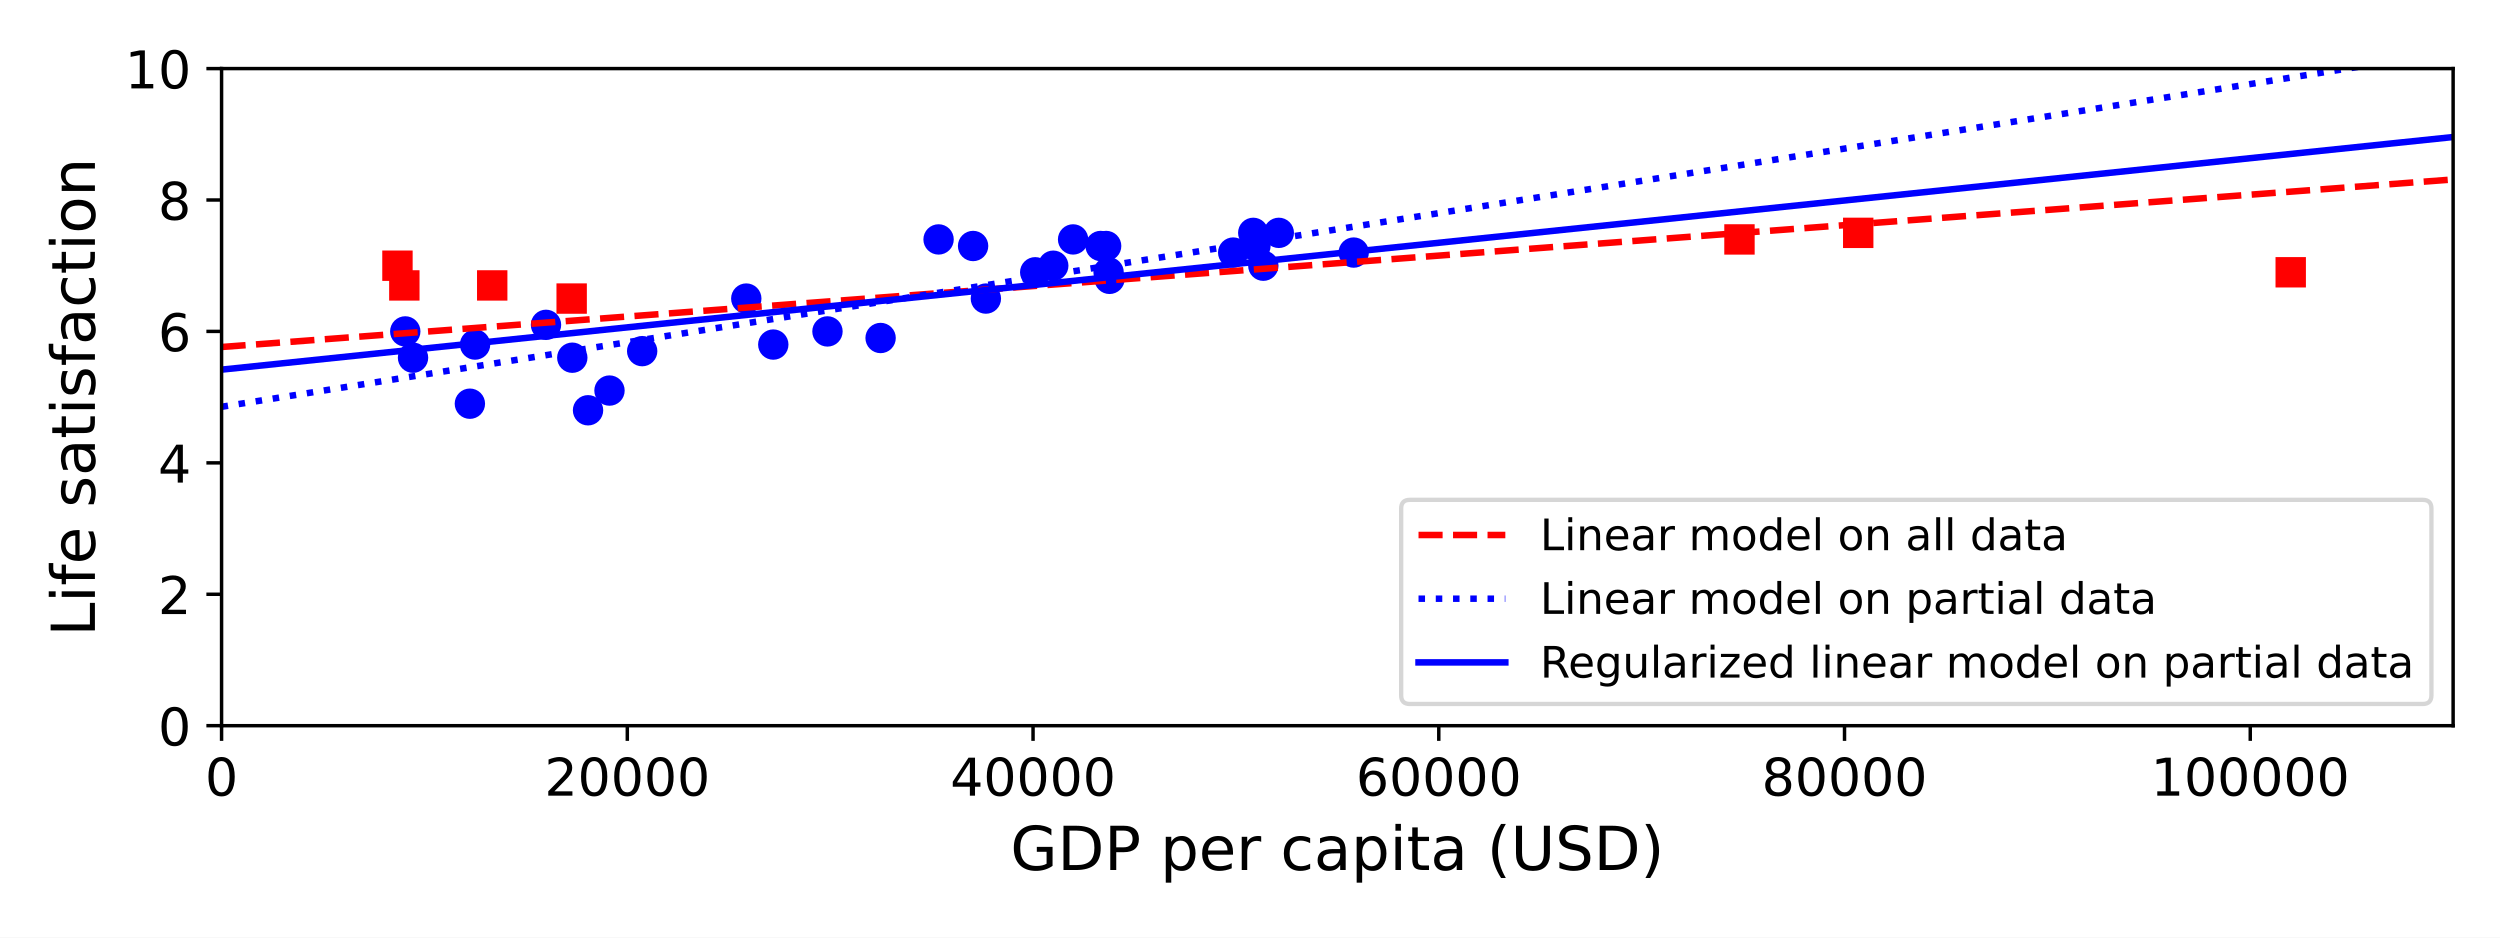
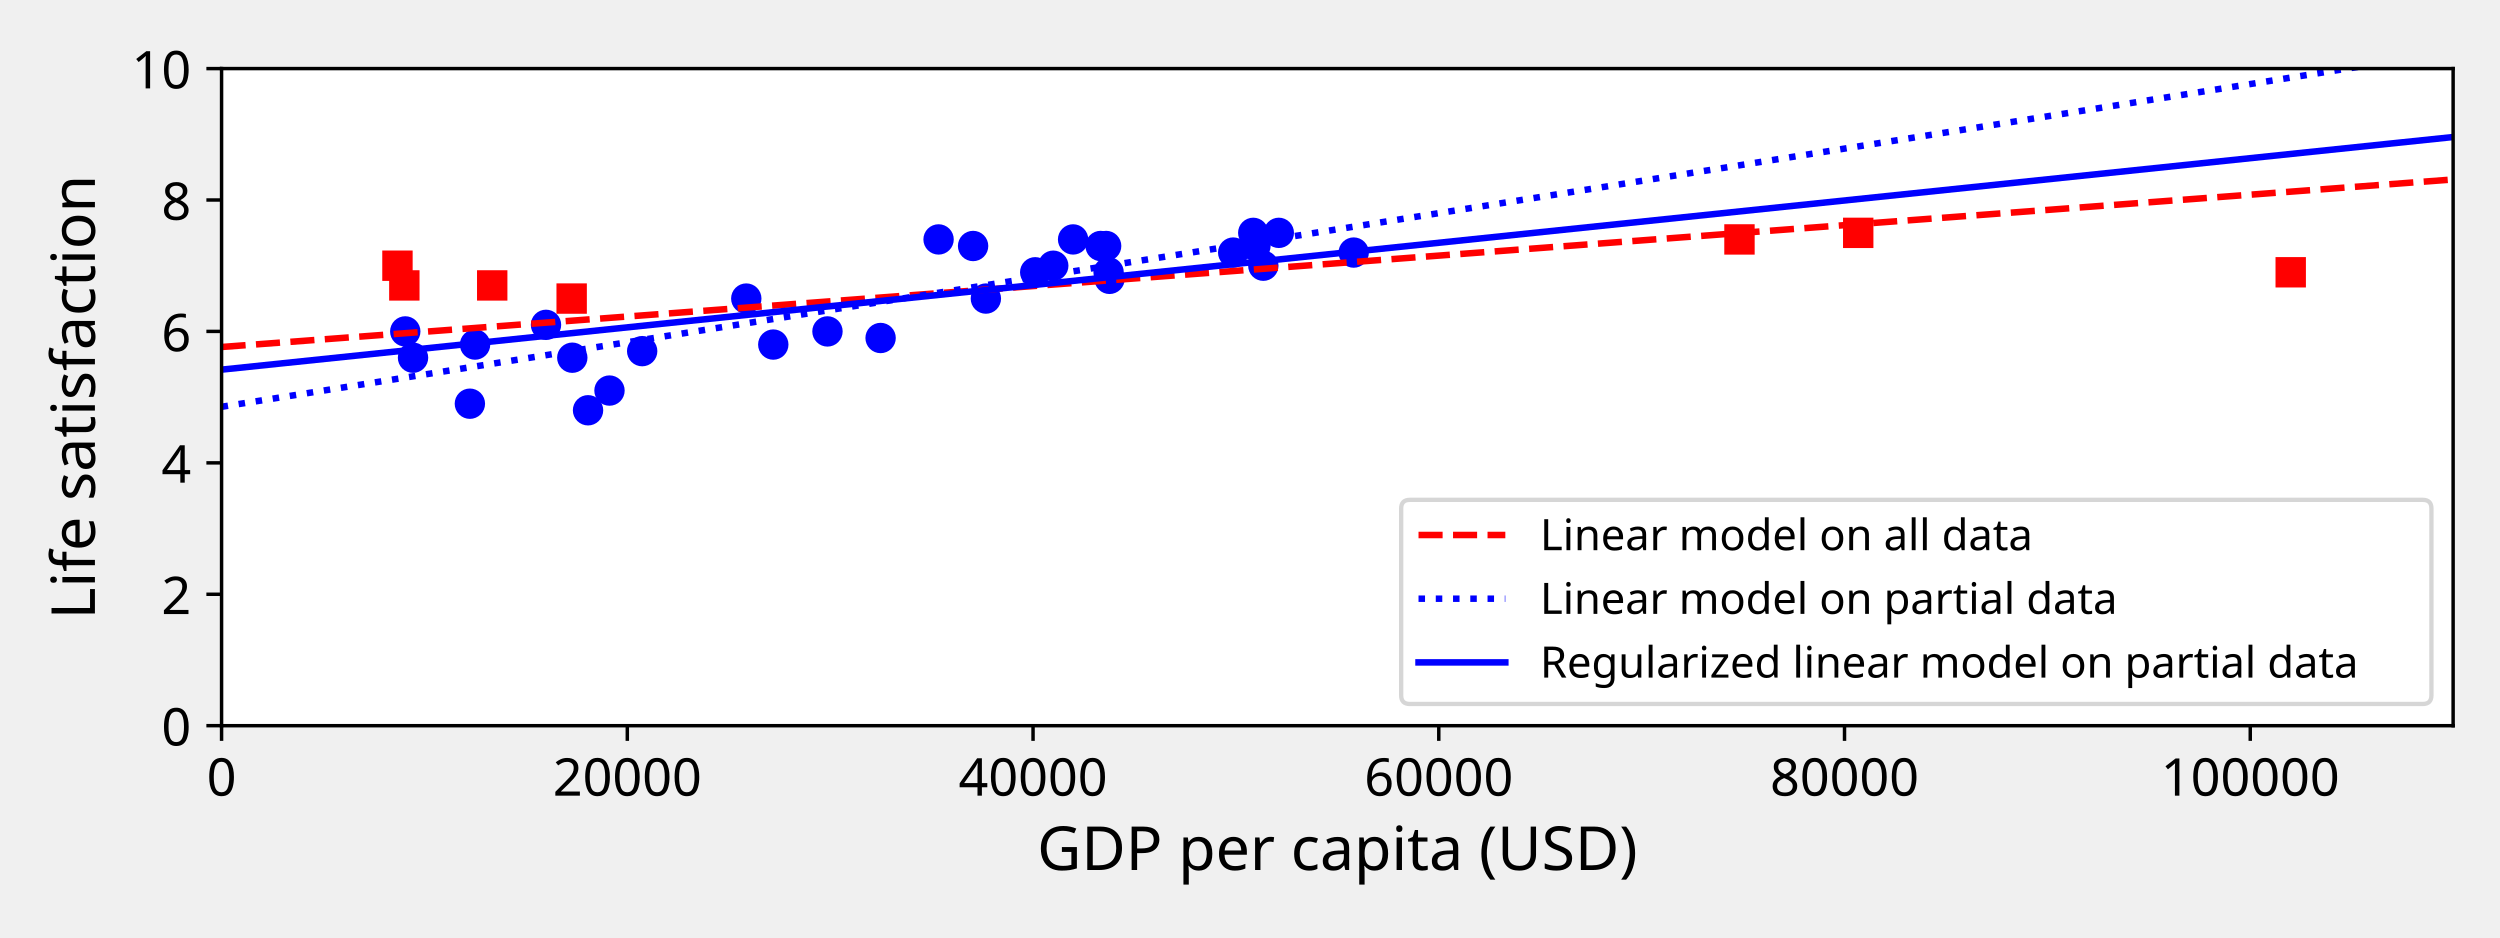
- <svg xmlns="http://www.w3.org/2000/svg" xmlns:xlink="http://www.w3.org/1999/xlink" height="216pt" version="1.1" viewBox="0 0 576 216" width="576pt">
+ <svg xmlns="http://www.w3.org/2000/svg" xmlns:xlink="http://www.w3.org/1999/xlink" width="576pt" height="216pt" viewBox="0 0 576 216" version="1.1">
  <defs>
-     <style type="text/css">
- *{stroke-linecap:butt;stroke-linejoin:round;}
-   </style>
+     <style type="text/css">*{stroke-linejoin: round; stroke-linecap: butt}</style>
  </defs>
  <g id="figure_1">
    <g id="patch_1">
-       <path d="M 0 216  L 576 216  L 576 0  L 0 0  z " style="fill:#ffffff;" />
+       <path d="M 0 216  L 576 216  L 576 0  L 0 0  L 0 216  z " style="fill: none" />
    </g>
    <g id="axes_1">
      <g id="patch_2">
-         <path d="M 51.05 167.2  L 565.2 167.2  L 565.2 15.8  L 51.05 15.8  z " style="fill:#ffffff;" />
+         <path d="M 51.05 167.2  L 565.2 167.2  L 565.2 15.8  L 51.05 15.8  z " style="fill: #ffffff" />
      </g>
      <g id="matplotlib.axis_1">
        <g id="xtick_1">
          <g id="line2d_1">
            <defs>
-               <path d="M 0 0  L 0 3.5  " id="md37fcdf134" style="stroke:#000000;stroke-width:0.8;" />
+               <path id="mf75e03f426" d="M 0 0  L 0 3.5  " style="stroke: #000000; stroke-width: 0.8" />
            </defs>
            <g>
-               <use style="stroke:#000000;stroke-width:0.8;" x="51.05" xlink:href="#md37fcdf134" y="167.2" />
+               <use xlink:href="#mf75e03f426" x="51.05" y="167.2" style="stroke: #000000; stroke-width: 0.8" />
            </g>
          </g>
          <g id="text_1">
-             <text style="font-family:DejaVu Sans;font-size:12px;font-style:normal;font-weight:normal;text-anchor:middle;" transform="rotate(-0, 51.05, 183.3181)" x="51.05" y="183.318">0</text>
+             <text style="font: 12px 'sans-serif'; text-anchor: middle" x="51.05" y="183.318" transform="rotate(-0, 51.05, 183.3181)">0</text>
          </g>
        </g>
        <g id="xtick_2">
          <g id="line2d_2">
            <g>
-               <use style="stroke:#000000;stroke-width:0.8;" x="144.532" xlink:href="#md37fcdf134" y="167.2" />
+               <use xlink:href="#mf75e03f426" x="144.532" y="167.2" style="stroke: #000000; stroke-width: 0.8" />
            </g>
          </g>
          <g id="text_2">
-             <text style="font-family:DejaVu Sans;font-size:12px;font-style:normal;font-weight:normal;text-anchor:middle;" transform="rotate(-0, 144.5318, 183.3181)" x="144.532" y="183.318">20000</text>
+             <text style="font: 12px 'sans-serif'; text-anchor: middle" x="144.532" y="183.318" transform="rotate(-0, 144.5318, 183.3181)">20000</text>
          </g>
        </g>
        <g id="xtick_3">
          <g id="line2d_3">
            <g>
-               <use style="stroke:#000000;stroke-width:0.8;" x="238.014" xlink:href="#md37fcdf134" y="167.2" />
+               <use xlink:href="#mf75e03f426" x="238.014" y="167.2" style="stroke: #000000; stroke-width: 0.8" />
            </g>
          </g>
          <g id="text_3">
-             <text style="font-family:DejaVu Sans;font-size:12px;font-style:normal;font-weight:normal;text-anchor:middle;" transform="rotate(-0, 238.0136, 183.3181)" x="238.014" y="183.318">40000</text>
+             <text style="font: 12px 'sans-serif'; text-anchor: middle" x="238.014" y="183.318" transform="rotate(-0, 238.0136, 183.3181)">40000</text>
          </g>
        </g>
        <g id="xtick_4">
          <g id="line2d_4">
            <g>
-               <use style="stroke:#000000;stroke-width:0.8;" x="331.495" xlink:href="#md37fcdf134" y="167.2" />
+               <use xlink:href="#mf75e03f426" x="331.495" y="167.2" style="stroke: #000000; stroke-width: 0.8" />
            </g>
          </g>
          <g id="text_4">
-             <text style="font-family:DejaVu Sans;font-size:12px;font-style:normal;font-weight:normal;text-anchor:middle;" transform="rotate(-0, 331.4955, 183.3181)" x="331.495" y="183.318">60000</text>
+             <text style="font: 12px 'sans-serif'; text-anchor: middle" x="331.495" y="183.318" transform="rotate(-0, 331.4955, 183.3181)">60000</text>
          </g>
        </g>
        <g id="xtick_5">
          <g id="line2d_5">
            <g>
-               <use style="stroke:#000000;stroke-width:0.8;" x="424.977" xlink:href="#md37fcdf134" y="167.2" />
+               <use xlink:href="#mf75e03f426" x="424.977" y="167.2" style="stroke: #000000; stroke-width: 0.8" />
            </g>
          </g>
          <g id="text_5">
-             <text style="font-family:DejaVu Sans;font-size:12px;font-style:normal;font-weight:normal;text-anchor:middle;" transform="rotate(-0, 424.9773, 183.3181)" x="424.977" y="183.318">80000</text>
+             <text style="font: 12px 'sans-serif'; text-anchor: middle" x="424.977" y="183.318" transform="rotate(-0, 424.9773, 183.3181)">80000</text>
          </g>
        </g>
        <g id="xtick_6">
          <g id="line2d_6">
            <g>
-               <use style="stroke:#000000;stroke-width:0.8;" x="518.459" xlink:href="#md37fcdf134" y="167.2" />
+               <use xlink:href="#mf75e03f426" x="518.459" y="167.2" style="stroke: #000000; stroke-width: 0.8" />
            </g>
          </g>
          <g id="text_6">
-             <text style="font-family:DejaVu Sans;font-size:12px;font-style:normal;font-weight:normal;text-anchor:middle;" transform="rotate(-0, 518.4591, 183.3181)" x="518.459" y="183.318">100000</text>
+             <text style="font: 12px 'sans-serif'; text-anchor: middle" x="518.459" y="183.318" transform="rotate(-0, 518.4591, 183.3181)">100000</text>
          </g>
        </g>
        <g id="text_7">
-           <text style="font-family:DejaVu Sans;font-size:14px;font-style:normal;font-weight:normal;text-anchor:middle;" transform="rotate(-0, 308.125, 200.4516)" x="308.125" y="200.452">GDP per capita (USD)</text>
+           <text style="font: 14px 'sans-serif'; text-anchor: middle" x="308.125" y="200.452" transform="rotate(-0, 308.125, 200.4516)">GDP per capita (USD)</text>
        </g>
      </g>
      <g id="matplotlib.axis_2">
        <g id="ytick_1">
          <g id="line2d_7">
            <defs>
-               <path d="M 0 0  L -3.5 0  " id="md6a31d71bd" style="stroke:#000000;stroke-width:0.8;" />
+               <path id="m8e00b56834" d="M 0 0  L -3.5 0  " style="stroke: #000000; stroke-width: 0.8" />
            </defs>
            <g>
-               <use style="stroke:#000000;stroke-width:0.8;" x="51.05" xlink:href="#md6a31d71bd" y="167.2" />
+               <use xlink:href="#m8e00b56834" x="51.05" y="167.2" style="stroke: #000000; stroke-width: 0.8" />
            </g>
          </g>
          <g id="text_8">
-             <text style="font-family:DejaVu Sans;font-size:12px;font-style:normal;font-weight:normal;text-anchor:end;" transform="rotate(-0, 44.05, 171.7591)" x="44.05" y="171.759">0</text>
+             <text style="font: 12px 'sans-serif'; text-anchor: end" x="44.05" y="171.759" transform="rotate(-0, 44.05, 171.7591)">0</text>
          </g>
        </g>
        <g id="ytick_2">
          <g id="line2d_8">
            <g>
-               <use style="stroke:#000000;stroke-width:0.8;" x="51.05" xlink:href="#md6a31d71bd" y="136.92" />
+               <use xlink:href="#m8e00b56834" x="51.05" y="136.92" style="stroke: #000000; stroke-width: 0.8" />
            </g>
          </g>
          <g id="text_9">
-             <text style="font-family:DejaVu Sans;font-size:12px;font-style:normal;font-weight:normal;text-anchor:end;" transform="rotate(-0, 44.05, 141.4791)" x="44.05" y="141.479">2</text>
+             <text style="font: 12px 'sans-serif'; text-anchor: end" x="44.05" y="141.479" transform="rotate(-0, 44.05, 141.4791)">2</text>
          </g>
        </g>
        <g id="ytick_3">
          <g id="line2d_9">
            <g>
-               <use style="stroke:#000000;stroke-width:0.8;" x="51.05" xlink:href="#md6a31d71bd" y="106.64" />
+               <use xlink:href="#m8e00b56834" x="51.05" y="106.64" style="stroke: #000000; stroke-width: 0.8" />
            </g>
          </g>
          <g id="text_10">
-             <text style="font-family:DejaVu Sans;font-size:12px;font-style:normal;font-weight:normal;text-anchor:end;" transform="rotate(-0, 44.05, 111.1991)" x="44.05" y="111.199">4</text>
+             <text style="font: 12px 'sans-serif'; text-anchor: end" x="44.05" y="111.199" transform="rotate(-0, 44.05, 111.1991)">4</text>
          </g>
        </g>
        <g id="ytick_4">
          <g id="line2d_10">
            <g>
-               <use style="stroke:#000000;stroke-width:0.8;" x="51.05" xlink:href="#md6a31d71bd" y="76.36" />
+               <use xlink:href="#m8e00b56834" x="51.05" y="76.36" style="stroke: #000000; stroke-width: 0.8" />
            </g>
          </g>
          <g id="text_11">
-             <text style="font-family:DejaVu Sans;font-size:12px;font-style:normal;font-weight:normal;text-anchor:end;" transform="rotate(-0, 44.05, 80.91906)" x="44.05" y="80.919">6</text>
+             <text style="font: 12px 'sans-serif'; text-anchor: end" x="44.05" y="80.919" transform="rotate(-0, 44.05, 80.91906)">6</text>
          </g>
        </g>
        <g id="ytick_5">
          <g id="line2d_11">
            <g>
-               <use style="stroke:#000000;stroke-width:0.8;" x="51.05" xlink:href="#md6a31d71bd" y="46.08" />
+               <use xlink:href="#m8e00b56834" x="51.05" y="46.08" style="stroke: #000000; stroke-width: 0.8" />
            </g>
          </g>
          <g id="text_12">
-             <text style="font-family:DejaVu Sans;font-size:12px;font-style:normal;font-weight:normal;text-anchor:end;" transform="rotate(-0, 44.05, 50.63906)" x="44.05" y="50.639">8</text>
+             <text style="font: 12px 'sans-serif'; text-anchor: end" x="44.05" y="50.639" transform="rotate(-0, 44.05, 50.63906)">8</text>
          </g>
        </g>
        <g id="ytick_6">
          <g id="line2d_12">
            <g>
-               <use style="stroke:#000000;stroke-width:0.8;" x="51.05" xlink:href="#md6a31d71bd" y="15.8" />
+               <use xlink:href="#m8e00b56834" x="51.05" y="15.8" style="stroke: #000000; stroke-width: 0.8" />
            </g>
          </g>
          <g id="text_13">
-             <text style="font-family:DejaVu Sans;font-size:12px;font-style:normal;font-weight:normal;text-anchor:end;" transform="rotate(-0, 44.05, 20.35906)" x="44.05" y="20.359">10</text>
+             <text style="font: 12px 'sans-serif'; text-anchor: end" x="44.05" y="20.359" transform="rotate(-0, 44.05, 20.35906)">10</text>
          </g>
        </g>
        <g id="text_14">
-           <text style="font-family:DejaVu Sans;font-size:14px;font-style:normal;font-weight:normal;text-anchor:middle;" transform="rotate(-90, 21.86844, 91.5)" x="21.868" y="91.5">Life satisfaction</text>
+           <text style="font: 14px 'sans-serif'; text-anchor: middle" x="21.868" y="91.5" transform="rotate(-90, 21.86844, 91.5)">Life satisfaction</text>
        </g>
      </g>
      <g id="line2d_13">
        <defs>
-           <path d="M 0 3  C 0.796 3 1.559 2.684 2.121 2.121  C 2.684 1.559 3 0.796 3 0  C 3 -0.796 2.684 -1.559 2.121 -2.121  C 1.559 -2.684 0.796 -3 0 -3  C -0.796 -3 -1.559 -2.684 -2.121 -2.121  C -2.684 -1.559 -3 -0.796 -3 0  C -3 0.796 -2.684 1.559 -2.121 2.121  C -1.559 2.684 -0.796 3 0 3  z " id="m98bd8cb906" style="stroke:#0000ff;" />
+           <path id="m0328374b31" d="M 0 3  C 0.796 3 1.559 2.684 2.121 2.121  C 2.684 1.559 3 0.796 3 0  C 3 -0.796 2.684 -1.559 2.121 -2.121  C 1.559 -2.684 0.796 -3 0 -3  C -0.796 -3 -1.559 -2.684 -2.121 -2.121  C -2.684 -1.559 -3 -0.796 -3 0  C -3 0.796 -2.684 1.559 -2.121 2.121  C -1.559 2.684 -0.796 3 0 3  z " style="stroke: #0000ff" />
        </defs>
-         <g clip-path="url(#pd4b1d47244)">
-           <use style="fill:#0000ff;stroke:#0000ff;" x="93.373" xlink:href="#m98bd8cb906" y="76.36" />
-           <use style="fill:#0000ff;stroke:#0000ff;" x="95.161" xlink:href="#m98bd8cb906" y="82.416" />
-           <use style="fill:#0000ff;stroke:#0000ff;" x="108.26" xlink:href="#m98bd8cb906" y="93.014" />
-           <use style="fill:#0000ff;stroke:#0000ff;" x="109.454" xlink:href="#m98bd8cb906" y="79.388" />
-           <use style="fill:#0000ff;stroke:#0000ff;" x="125.797" xlink:href="#m98bd8cb906" y="74.846" />
-           <use style="fill:#0000ff;stroke:#0000ff;" x="131.856" xlink:href="#m98bd8cb906" y="82.416" />
-           <use style="fill:#0000ff;stroke:#0000ff;" x="135.484" xlink:href="#m98bd8cb906" y="94.528" />
-           <use style="fill:#0000ff;stroke:#0000ff;" x="140.426" xlink:href="#m98bd8cb906" y="89.986" />
-           <use style="fill:#0000ff;stroke:#0000ff;" x="147.956" xlink:href="#m98bd8cb906" y="80.902" />
-           <use style="fill:#0000ff;stroke:#0000ff;" x="171.944" xlink:href="#m98bd8cb906" y="68.79" />
-           <use style="fill:#0000ff;stroke:#0000ff;" x="178.163" xlink:href="#m98bd8cb906" y="79.388" />
-           <use style="fill:#0000ff;stroke:#0000ff;" x="190.649" xlink:href="#m98bd8cb906" y="76.36" />
-           <use style="fill:#0000ff;stroke:#0000ff;" x="202.89" xlink:href="#m98bd8cb906" y="77.874" />
-           <use style="fill:#0000ff;stroke:#0000ff;" x="216.248" xlink:href="#m98bd8cb906" y="55.164" />
-           <use style="fill:#0000ff;stroke:#0000ff;" x="224.201" xlink:href="#m98bd8cb906" y="56.678" />
-           <use style="fill:#0000ff;stroke:#0000ff;" x="227.146" xlink:href="#m98bd8cb906" y="68.79" />
-           <use style="fill:#0000ff;stroke:#0000ff;" x="238.512" xlink:href="#m98bd8cb906" y="62.734" />
-           <use style="fill:#0000ff;stroke:#0000ff;" x="242.671" xlink:href="#m98bd8cb906" y="61.22" />
-           <use style="fill:#0000ff;stroke:#0000ff;" x="247.24" xlink:href="#m98bd8cb906" y="55.164" />
-           <use style="fill:#0000ff;stroke:#0000ff;" x="253.588" xlink:href="#m98bd8cb906" y="56.678" />
-           <use style="fill:#0000ff;stroke:#0000ff;" x="254.855" xlink:href="#m98bd8cb906" y="56.678" />
-           <use style="fill:#0000ff;stroke:#0000ff;" x="255.42" xlink:href="#m98bd8cb906" y="62.734" />
-           <use style="fill:#0000ff;stroke:#0000ff;" x="255.638" xlink:href="#m98bd8cb906" y="64.248" />
-           <use style="fill:#0000ff;stroke:#0000ff;" x="284.129" xlink:href="#m98bd8cb906" y="58.192" />
-           <use style="fill:#0000ff;stroke:#0000ff;" x="288.749" xlink:href="#m98bd8cb906" y="53.65" />
-           <use style="fill:#0000ff;stroke:#0000ff;" x="289.25" xlink:href="#m98bd8cb906" y="56.678" />
-           <use style="fill:#0000ff;stroke:#0000ff;" x="291.068" xlink:href="#m98bd8cb906" y="61.22" />
-           <use style="fill:#0000ff;stroke:#0000ff;" x="294.636" xlink:href="#m98bd8cb906" y="53.65" />
-           <use style="fill:#0000ff;stroke:#0000ff;" x="311.889" xlink:href="#m98bd8cb906" y="58.192" />
+         <g clip-path="url(#pf9c44c1692)">
+           <use xlink:href="#m0328374b31" x="93.373" y="76.36" style="fill: #0000ff; stroke: #0000ff" />
+           <use xlink:href="#m0328374b31" x="95.161" y="82.416" style="fill: #0000ff; stroke: #0000ff" />
+           <use xlink:href="#m0328374b31" x="108.26" y="93.014" style="fill: #0000ff; stroke: #0000ff" />
+           <use xlink:href="#m0328374b31" x="109.454" y="79.388" style="fill: #0000ff; stroke: #0000ff" />
+           <use xlink:href="#m0328374b31" x="125.797" y="74.846" style="fill: #0000ff; stroke: #0000ff" />
+           <use xlink:href="#m0328374b31" x="131.856" y="82.416" style="fill: #0000ff; stroke: #0000ff" />
+           <use xlink:href="#m0328374b31" x="135.484" y="94.528" style="fill: #0000ff; stroke: #0000ff" />
+           <use xlink:href="#m0328374b31" x="140.426" y="89.986" style="fill: #0000ff; stroke: #0000ff" />
+           <use xlink:href="#m0328374b31" x="147.956" y="80.902" style="fill: #0000ff; stroke: #0000ff" />
+           <use xlink:href="#m0328374b31" x="171.944" y="68.79" style="fill: #0000ff; stroke: #0000ff" />
+           <use xlink:href="#m0328374b31" x="178.163" y="79.388" style="fill: #0000ff; stroke: #0000ff" />
+           <use xlink:href="#m0328374b31" x="190.649" y="76.36" style="fill: #0000ff; stroke: #0000ff" />
+           <use xlink:href="#m0328374b31" x="202.89" y="77.874" style="fill: #0000ff; stroke: #0000ff" />
+           <use xlink:href="#m0328374b31" x="216.248" y="55.164" style="fill: #0000ff; stroke: #0000ff" />
+           <use xlink:href="#m0328374b31" x="224.201" y="56.678" style="fill: #0000ff; stroke: #0000ff" />
+           <use xlink:href="#m0328374b31" x="227.146" y="68.79" style="fill: #0000ff; stroke: #0000ff" />
+           <use xlink:href="#m0328374b31" x="238.512" y="62.734" style="fill: #0000ff; stroke: #0000ff" />
+           <use xlink:href="#m0328374b31" x="242.671" y="61.22" style="fill: #0000ff; stroke: #0000ff" />
+           <use xlink:href="#m0328374b31" x="247.24" y="55.164" style="fill: #0000ff; stroke: #0000ff" />
+           <use xlink:href="#m0328374b31" x="253.588" y="56.678" style="fill: #0000ff; stroke: #0000ff" />
+           <use xlink:href="#m0328374b31" x="254.855" y="56.678" style="fill: #0000ff; stroke: #0000ff" />
+           <use xlink:href="#m0328374b31" x="255.42" y="62.734" style="fill: #0000ff; stroke: #0000ff" />
+           <use xlink:href="#m0328374b31" x="255.638" y="64.248" style="fill: #0000ff; stroke: #0000ff" />
+           <use xlink:href="#m0328374b31" x="284.129" y="58.192" style="fill: #0000ff; stroke: #0000ff" />
+           <use xlink:href="#m0328374b31" x="288.749" y="53.65" style="fill: #0000ff; stroke: #0000ff" />
+           <use xlink:href="#m0328374b31" x="289.25" y="56.678" style="fill: #0000ff; stroke: #0000ff" />
+           <use xlink:href="#m0328374b31" x="291.068" y="61.22" style="fill: #0000ff; stroke: #0000ff" />
+           <use xlink:href="#m0328374b31" x="294.636" y="53.65" style="fill: #0000ff; stroke: #0000ff" />
+           <use xlink:href="#m0328374b31" x="311.889" y="58.192" style="fill: #0000ff; stroke: #0000ff" />
        </g>
      </g>
      <g id="line2d_14">
        <defs>
-           <path d="M -3 3  L 3 3  L 3 -3  L -3 -3  z " id="m1abc922735" style="stroke:#ff0000;stroke-linejoin:miter;" />
+           <path id="md258afe099" d="M -3 3  L 3 3  L 3 -3  L -3 -3  z " style="stroke: #ff0000; stroke-linejoin: miter" />
        </defs>
-         <g clip-path="url(#pd4b1d47244)">
-           <use style="fill:#ff0000;stroke:#ff0000;stroke-linejoin:miter;" x="91.574" xlink:href="#m1abc922735" y="61.22" />
-           <use style="fill:#ff0000;stroke:#ff0000;stroke-linejoin:miter;" x="93.16" xlink:href="#m1abc922735" y="65.762" />
-           <use style="fill:#ff0000;stroke:#ff0000;stroke-linejoin:miter;" x="113.407" xlink:href="#m1abc922735" y="65.762" />
-           <use style="fill:#ff0000;stroke:#ff0000;stroke-linejoin:miter;" x="131.71" xlink:href="#m1abc922735" y="68.79" />
-           <use style="fill:#ff0000;stroke:#ff0000;stroke-linejoin:miter;" x="400.775" xlink:href="#m1abc922735" y="55.164" />
-           <use style="fill:#ff0000;stroke:#ff0000;stroke-linejoin:miter;" x="428.134" xlink:href="#m1abc922735" y="53.65" />
-           <use style="fill:#ff0000;stroke:#ff0000;stroke-linejoin:miter;" x="527.78" xlink:href="#m1abc922735" y="62.734" />
+         <g clip-path="url(#pf9c44c1692)">
+           <use xlink:href="#md258afe099" x="91.574" y="61.22" style="fill: #ff0000; stroke: #ff0000; stroke-linejoin: miter" />
+           <use xlink:href="#md258afe099" x="93.16" y="65.762" style="fill: #ff0000; stroke: #ff0000; stroke-linejoin: miter" />
+           <use xlink:href="#md258afe099" x="113.407" y="65.762" style="fill: #ff0000; stroke: #ff0000; stroke-linejoin: miter" />
+           <use xlink:href="#md258afe099" x="131.71" y="68.79" style="fill: #ff0000; stroke: #ff0000; stroke-linejoin: miter" />
+           <use xlink:href="#md258afe099" x="400.775" y="55.164" style="fill: #ff0000; stroke: #ff0000; stroke-linejoin: miter" />
+           <use xlink:href="#md258afe099" x="428.134" y="53.65" style="fill: #ff0000; stroke: #ff0000; stroke-linejoin: miter" />
+           <use xlink:href="#md258afe099" x="527.78" y="62.734" style="fill: #ff0000; stroke: #ff0000; stroke-linejoin: miter" />
        </g>
      </g>
      <g id="line2d_15">
-         <path clip-path="url(#pd4b1d47244)" d="M 51.05 79.948  L 565.2 41.348  L 565.2 41.348  " style="fill:none;stroke:#ff0000;stroke-dasharray:5.55,2.4;stroke-dashoffset:0;stroke-width:1.5;" />
+         <path d="M 51.05 79.948  L 565.2 41.348  L 565.2 41.348  " clip-path="url(#pf9c44c1692)" style="fill: none; stroke-dasharray: 5.55,2.4; stroke-dashoffset: 0; stroke: #ff0000; stroke-width: 1.5" />
      </g>
      <g id="line2d_16">
-         <path clip-path="url(#pd4b1d47244)" d="M 51.05 93.725  L 565.2 11.928  L 565.2 11.928  " style="fill:none;stroke:#0000ff;stroke-dasharray:1.5,2.475;stroke-dashoffset:0;stroke-width:1.5;" />
+         <path d="M 51.05 93.725  L 565.2 11.928  L 565.2 11.928  " clip-path="url(#pf9c44c1692)" style="fill: none; stroke-dasharray: 1.5,2.475; stroke-dashoffset: 0; stroke: #0000ff; stroke-width: 1.5" />
      </g>
      <g id="line2d_17">
-         <path clip-path="url(#pd4b1d47244)" d="M 51.05 85.164  L 565.2 31.569  L 565.2 31.569  " style="fill:none;stroke:#0000ff;stroke-linecap:square;stroke-width:1.5;" />
+         <path d="M 51.05 85.164  L 565.2 31.569  L 565.2 31.569  " clip-path="url(#pf9c44c1692)" style="fill: none; stroke: #0000ff; stroke-width: 1.5; stroke-linecap: square" />
      </g>
      <g id="patch_3">
-         <path d="M 51.05 167.2  L 51.05 15.8  " style="fill:none;stroke:#000000;stroke-linecap:square;stroke-linejoin:miter;stroke-width:0.8;" />
+         <path d="M 51.05 167.2  L 51.05 15.8  " style="fill: none; stroke: #000000; stroke-width: 0.8; stroke-linejoin: miter; stroke-linecap: square" />
      </g>
      <g id="patch_4">
-         <path d="M 565.2 167.2  L 565.2 15.8  " style="fill:none;stroke:#000000;stroke-linecap:square;stroke-linejoin:miter;stroke-width:0.8;" />
+         <path d="M 565.2 167.2  L 565.2 15.8  " style="fill: none; stroke: #000000; stroke-width: 0.8; stroke-linejoin: miter; stroke-linecap: square" />
      </g>
      <g id="patch_5">
-         <path d="M 51.05 167.2  L 565.2 167.2  " style="fill:none;stroke:#000000;stroke-linecap:square;stroke-linejoin:miter;stroke-width:0.8;" />
+         <path d="M 51.05 167.2  L 565.2 167.2  " style="fill: none; stroke: #000000; stroke-width: 0.8; stroke-linejoin: miter; stroke-linecap: square" />
      </g>
      <g id="patch_6">
-         <path d="M 51.05 15.8  L 565.2 15.8  " style="fill:none;stroke:#000000;stroke-linecap:square;stroke-linejoin:miter;stroke-width:0.8;" />
+         <path d="M 51.05 15.8  L 565.2 15.8  " style="fill: none; stroke: #000000; stroke-width: 0.8; stroke-linejoin: miter; stroke-linecap: square" />
      </g>
      <g id="legend_1">
        <g id="patch_7">
-           <path d="M 324.828 162.2  L 558.2 162.2  Q 560.2 162.2 560.2 160.2  L 560.2 117.166  Q 560.2 115.166 558.2 115.166  L 324.828 115.166  Q 322.828 115.166 322.828 117.166  L 322.828 160.2  Q 322.828 162.2 324.828 162.2  z " style="fill:#ffffff;opacity:0.8;stroke:#cccccc;stroke-linejoin:miter;" />
+           <path d="M 324.828 162.2  L 558.2 162.2  Q 560.2 162.2 560.2 160.2  L 560.2 117.166  Q 560.2 115.166 558.2 115.166  L 324.828 115.166  Q 322.828 115.166 322.828 117.166  L 322.828 160.2  Q 322.828 162.2 324.828 162.2  z " style="fill: #ffffff; opacity: 0.8; stroke: #cccccc; stroke-linejoin: miter" />
        </g>
        <g id="line2d_18">
-           <path d="M 326.828 123.264  L 346.828 123.264  " style="fill:none;stroke:#ff0000;stroke-dasharray:5.55,2.4;stroke-dashoffset:0;stroke-width:1.5;" />
-         </g>
-         <g id="line2d_19" />
+           <path d="M 326.828 123.264  L 336.828 123.264  L 346.828 123.264  " style="fill: none; stroke-dasharray: 5.55,2.4; stroke-dashoffset: 0; stroke: #ff0000; stroke-width: 1.5" />
+         </g>
        <g id="text_15">
-           <text style="font-family:DejaVu Sans;font-size:10px;font-style:normal;font-weight:normal;text-anchor:start;" transform="rotate(-0, 354.8281, 126.7641)" x="354.828" y="126.764">Linear model on all data</text>
+           <text style="font: 10px 'sans-serif'; text-anchor: start" x="354.828" y="126.764" transform="rotate(-0, 354.8281, 126.7641)">Linear model on all data</text>
+         </g>
+         <g id="line2d_19">
+           <path d="M 326.828 137.942  L 336.828 137.942  L 346.828 137.942  " style="fill: none; stroke-dasharray: 1.5,2.475; stroke-dashoffset: 0; stroke: #0000ff; stroke-width: 1.5" />
+         </g>
+         <g id="text_16">
+           <text style="font: 10px 'sans-serif'; text-anchor: start" x="354.828" y="141.442" transform="rotate(-0, 354.8281, 141.4422)">Linear model on partial data</text>
        </g>
        <g id="line2d_20">
-           <path d="M 326.828 137.942  L 346.828 137.942  " style="fill:none;stroke:#0000ff;stroke-dasharray:1.5,2.475;stroke-dashoffset:0;stroke-width:1.5;" />
-         </g>
-         <g id="line2d_21" />
-         <g id="text_16">
-           <text style="font-family:DejaVu Sans;font-size:10px;font-style:normal;font-weight:normal;text-anchor:start;" transform="rotate(-0, 354.8281, 141.4422)" x="354.828" y="141.442">Linear model on partial data</text>
-         </g>
-         <g id="line2d_22">
-           <path d="M 326.828 152.62  L 346.828 152.62  " style="fill:none;stroke:#0000ff;stroke-linecap:square;stroke-width:1.5;" />
-         </g>
-         <g id="line2d_23" />
+           <path d="M 326.828 152.62  L 336.828 152.62  L 346.828 152.62  " style="fill: none; stroke: #0000ff; stroke-width: 1.5; stroke-linecap: square" />
+         </g>
        <g id="text_17">
-           <text style="font-family:DejaVu Sans;font-size:10px;font-style:normal;font-weight:normal;text-anchor:start;" transform="rotate(-0, 354.8281, 156.1203)" x="354.828" y="156.12">Regularized linear model on partial data</text>
+           <text style="font: 10px 'sans-serif'; text-anchor: start" x="354.828" y="156.12" transform="rotate(-0, 354.8281, 156.1203)">Regularized linear model on partial data</text>
        </g>
      </g>
    </g>
  </g>
  <defs>
-     <clipPath id="pd4b1d47244">
-       <rect height="151.4" width="514.15" x="51.05" y="15.8" />
+     <clipPath id="pf9c44c1692">
+       <rect x="51.05" y="15.8" width="514.15" height="151.4" />
    </clipPath>
  </defs>
</svg>
